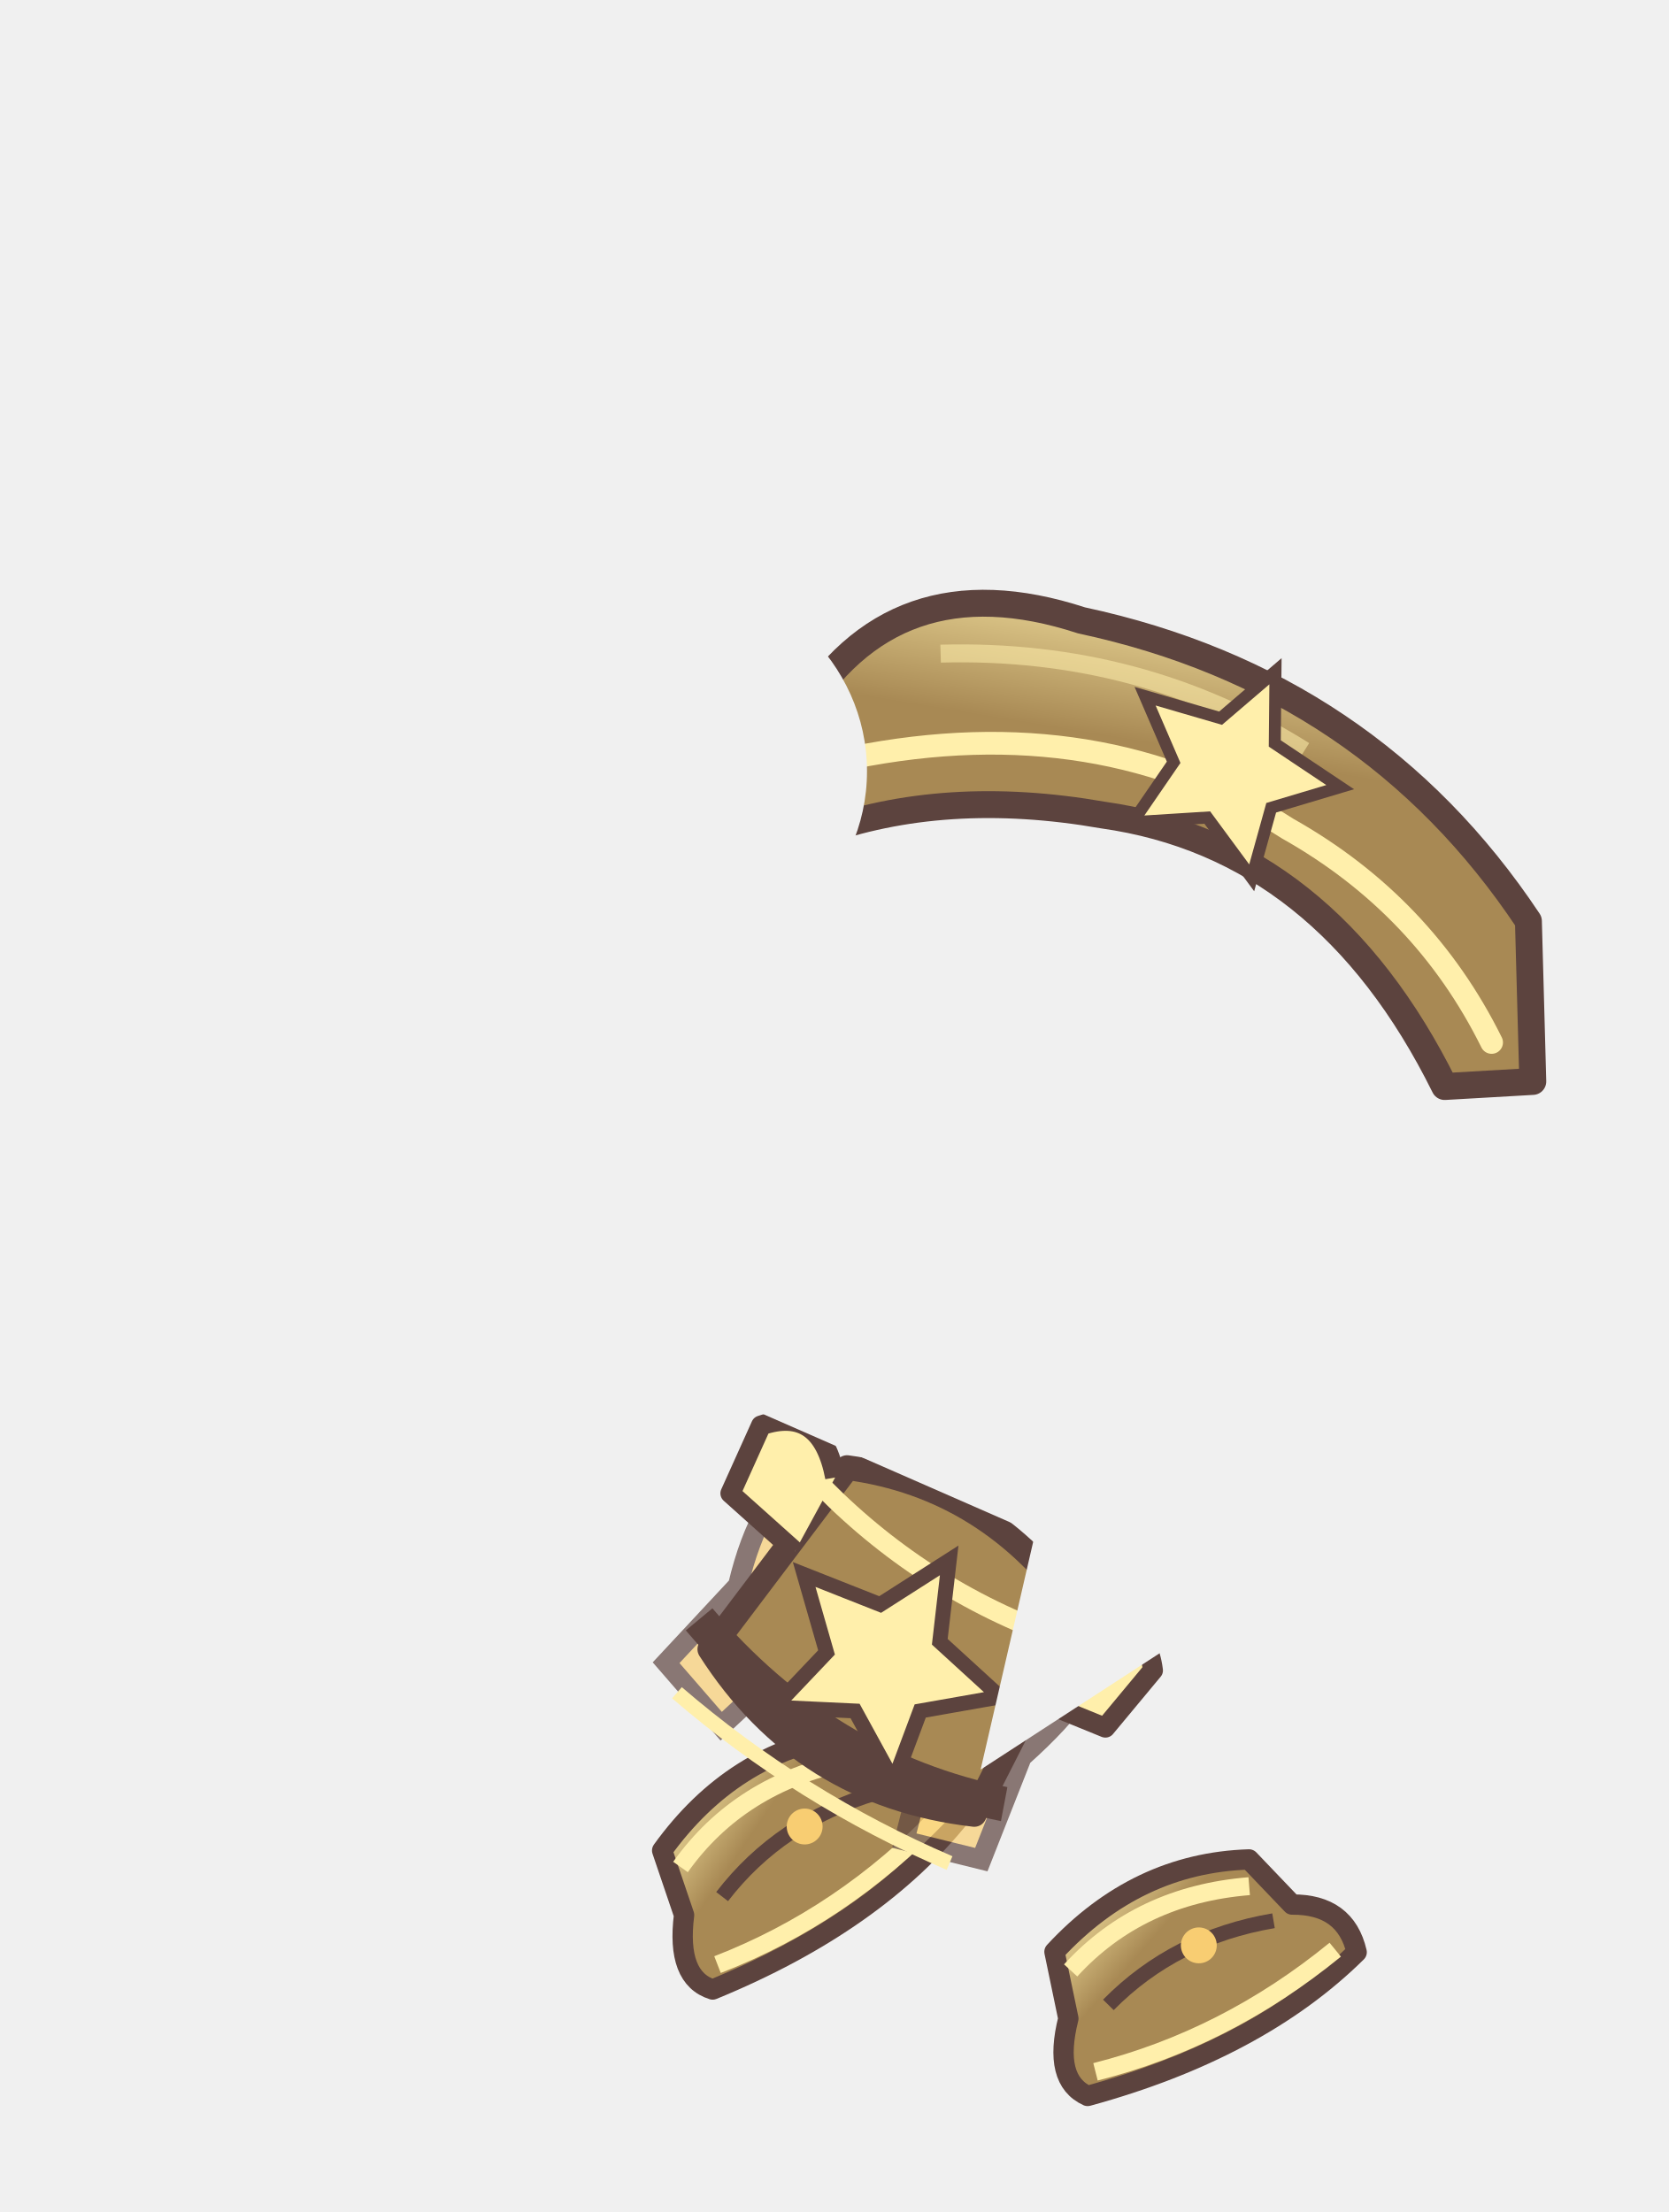
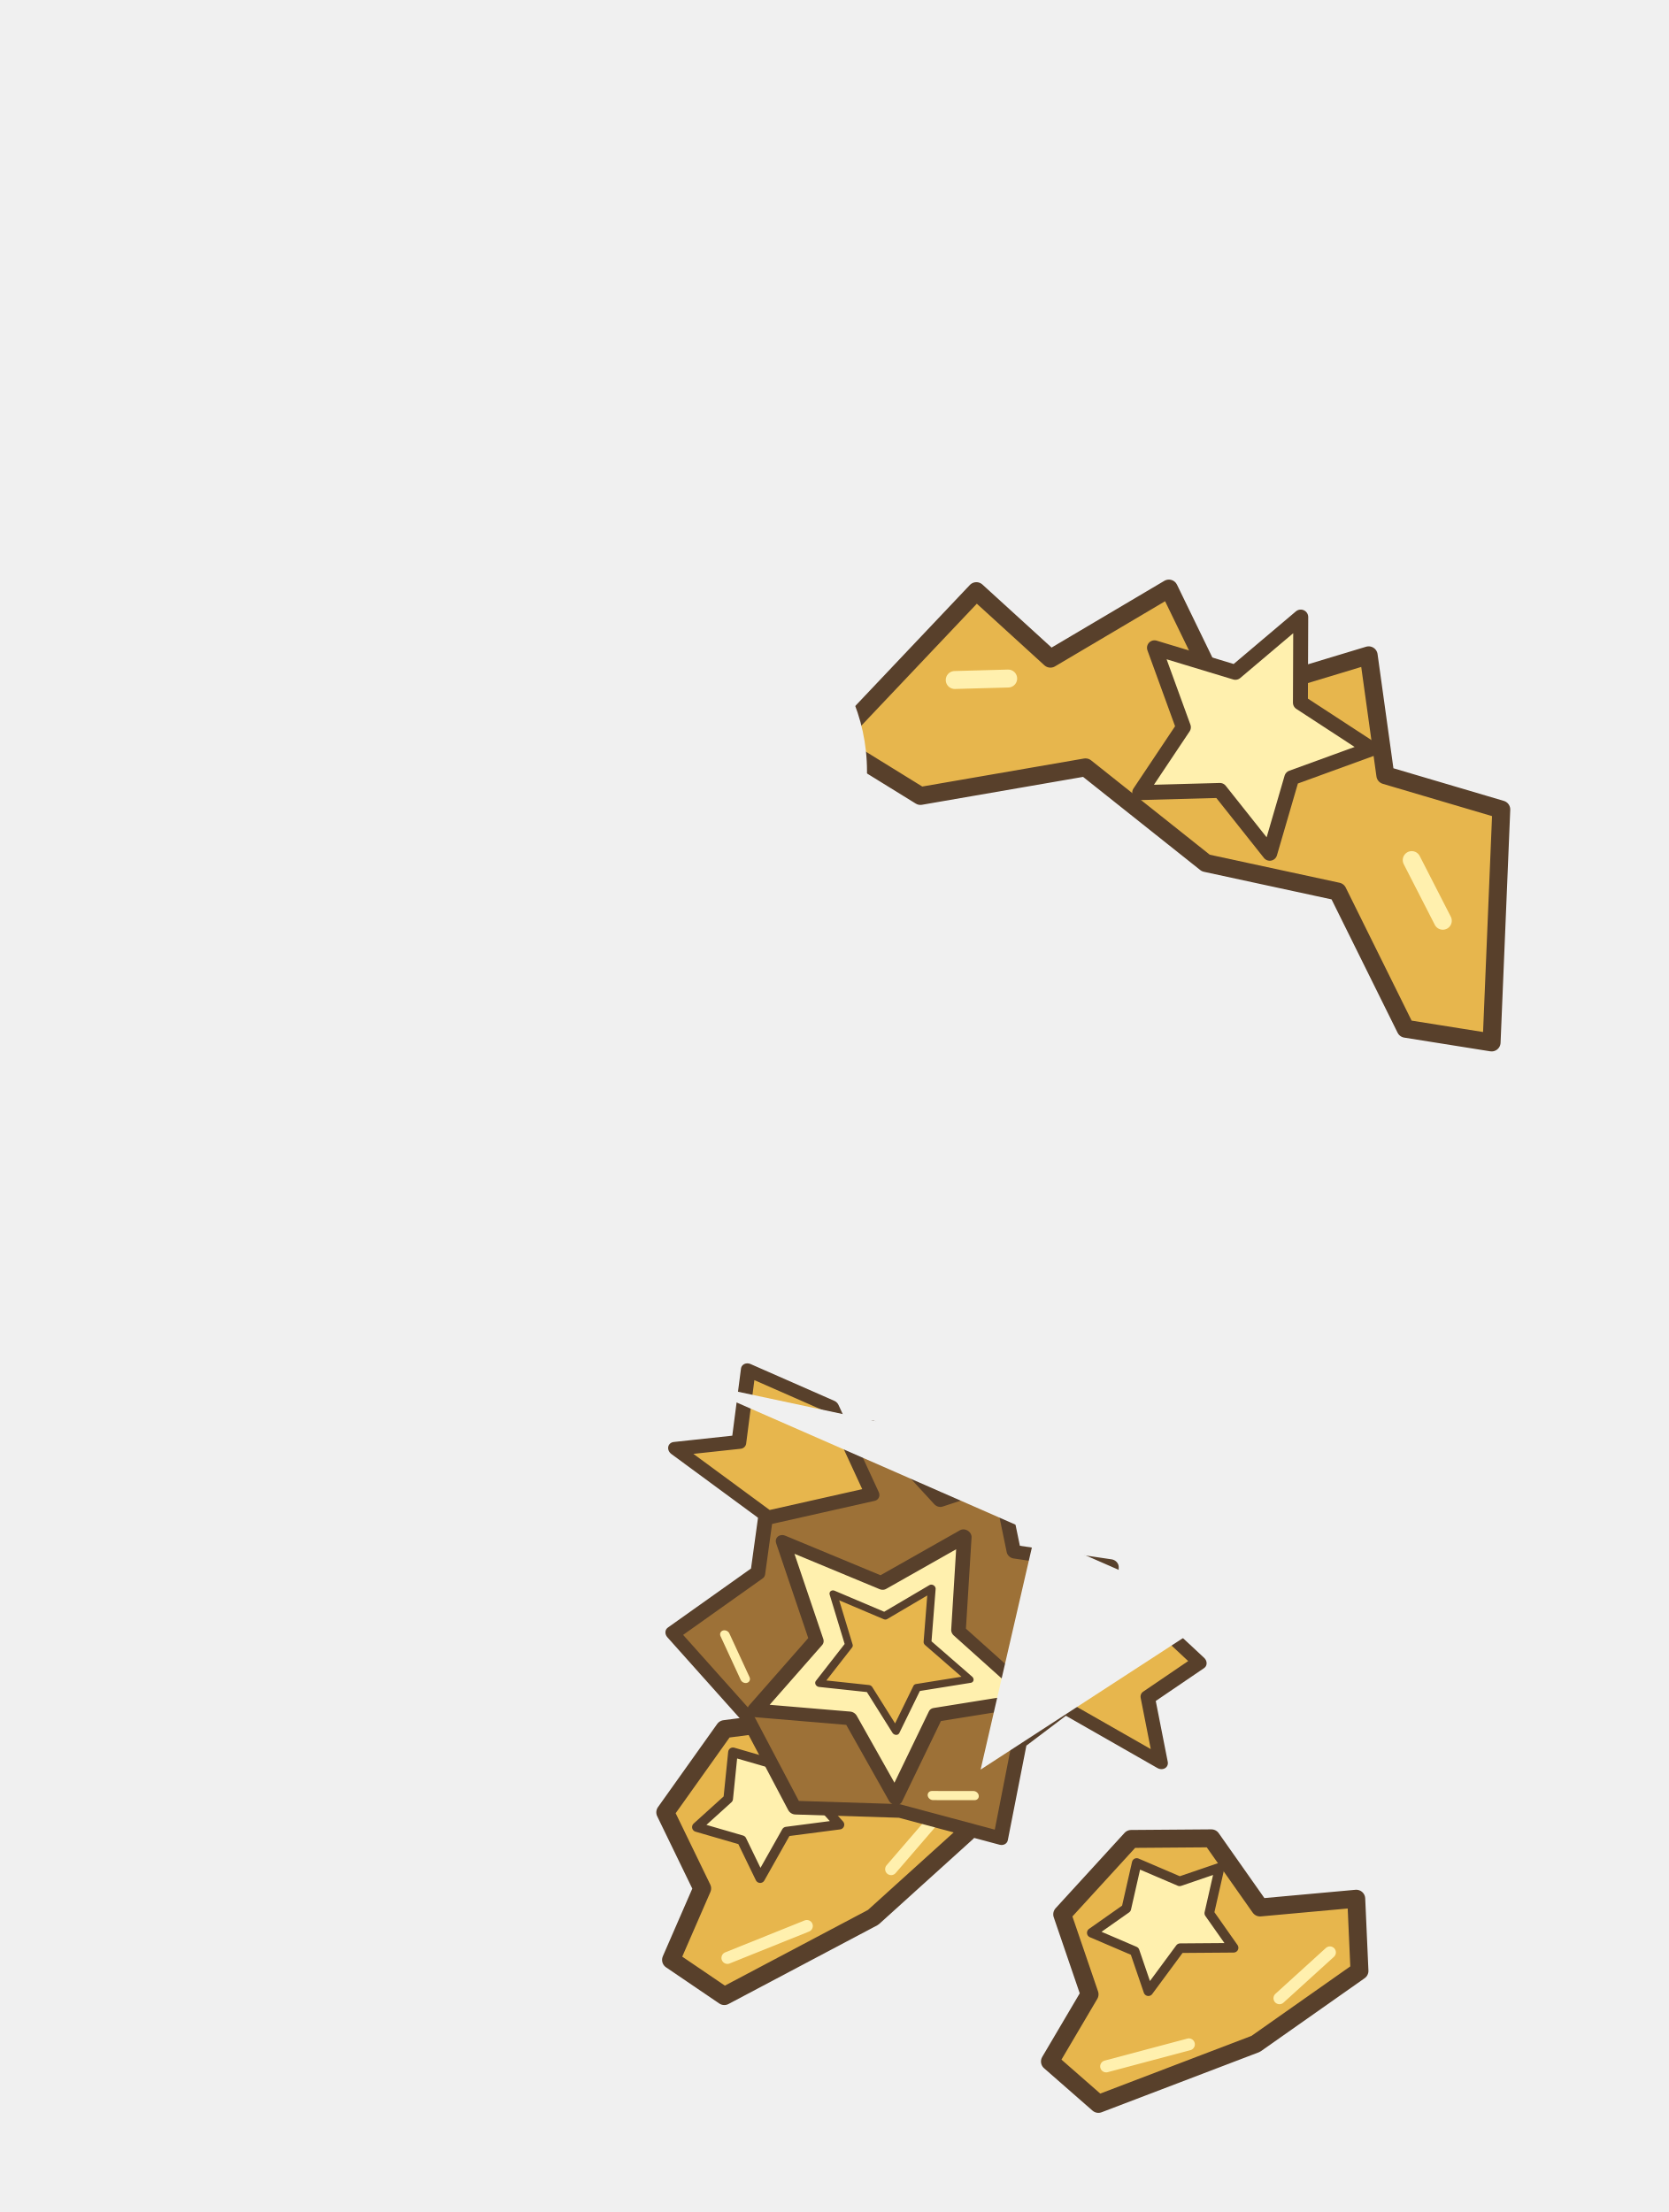
<svg xmlns="http://www.w3.org/2000/svg" width="279" height="370" viewBox="0 0 279 370" data-armor="star" data-phase="hurt" data-frame="4">
  <defs>
-     <linearGradient id="metal" x1="0" y1="0" x2=".7" y2="1">
-       <stop stop-color="#ffefab" />
-       <stop offset=".4" stop-color="#a88954" />
-       <stop offset="1" stop-color="#a88954" />
+     <linearGradient id="metal" x1="0" y1="0" x2=".8" y2="1">
+       <stop stop-color="#fff0ae" />
+       <stop offset=".55" stop-color="#9d7137" />
+       <stop offset="1" stop-color="#fff0ae" />
    </linearGradient>
    <mask id="details" maskUnits="userSpaceOnUse" x="0" y="0" width="279" height="370">
      <rect width="279" height="370" fill="white" />
      <g fill="black">
        <ellipse data-protect="flower" cx="110" cy="129" rx="35" ry="33" />
        <ellipse data-protect="paw" cx="62" cy="171" rx="27" ry="26" />
        <ellipse data-protect="paw" cx="247" cy="258" rx="27" ry="30" />
        <polygon data-protect="scarf" points="115,231 176,244 164,296 204,270" />
      </g>
    </mask>
  </defs>
  <g mask="url(#details)">
    <g transform="translate(136 313) rotate(-34)">
      <g data-part="boot">
-         <path d="M-19 -17Q0 -24 17 -16L20 -6Q28 -2 26 6Q4 13 -25 7Q-29 2 -22 -6Z" fill="url(#metal)" stroke="#5c433e" stroke-width="3.4" stroke-linejoin="round" />
-         <path d="M-18 -13Q-2 -19 15 -12M-22 4Q0 9 23 4" fill="none" stroke="#ffefab" stroke-width="3" />
-         <path d="M-15 -5Q0 -10 16 -5" fill="none" stroke="#5c433e" stroke-width="2.5" />
-         <circle cx="3" cy="-7" r="3" fill="#f8cd72" />
+         <path d="M-15 -22L1 -28L13 -22L15 -8L30 -2L25 9L4 12L-24 9L-28 -1L-17 -8Z" fill="#e7b64d" stroke="#58402b" stroke-width="3" stroke-linejoin="round" stroke-linecap="round" />
+         <path d="M-5 -18L0 -24L5 -18L12 -17L7 -11L8 -4L0 -8L-8 -4L-7 -11L-12 -17Z" fill="#fff0ae" stroke="#58402b" stroke-width="1.6" stroke-linejoin="round" stroke-linecap="round" />
+         <path d="M-20 4L-6 7M11 7L22 4" fill="none" stroke="#fff0ae" stroke-width="2" stroke-linejoin="round" stroke-linecap="round" />
      </g>
    </g>
    <g transform="translate(201 333) rotate(-27)">
      <g data-part="boot">
-         <path d="M-19 -17Q0 -24 17 -16L20 -6Q28 -2 26 6Q4 13 -25 7Q-29 2 -22 -6Z" fill="url(#metal)" stroke="#5c433e" stroke-width="3.4" stroke-linejoin="round" />
-         <path d="M-18 -13Q-2 -19 15 -12M-22 4Q0 9 23 4" fill="none" stroke="#ffefab" stroke-width="3" />
-         <path d="M-15 -5Q0 -10 16 -5" fill="none" stroke="#5c433e" stroke-width="2.5" />
-         <circle cx="3" cy="-7" r="3" fill="#f8cd72" />
+         <path d="M-15 -22L1 -28L13 -22L15 -8L30 -2L25 9L4 12L-24 9L-28 -1L-17 -8Z" fill="#e7b64d" stroke="#58402b" stroke-width="3" stroke-linejoin="round" stroke-linecap="round" />
+         <path d="M-5 -18L0 -24L5 -18L12 -17L7 -11L8 -4L0 -8L-8 -4L-7 -11L-12 -17Z" fill="#fff0ae" stroke="#58402b" stroke-width="1.6" stroke-linejoin="round" stroke-linecap="round" />
+         <path d="M-20 4L-6 7M11 7L22 4" fill="none" stroke="#fff0ae" stroke-width="2" stroke-linejoin="round" stroke-linecap="round" />
      </g>
    </g>
    <g transform="translate(150 275) rotate(32)">
-       <g data-part="chestplate" transform="translate(-42 -33) scale(0.84 0.825)">
-         <path d="M16 18Q11 29 17 47L13 68 29 73 34 54 66 54 72 73 87 68 83 46Q89 25 84 18" fill="#f8cd72" opacity=".7" stroke="#5c433e" stroke-width="4" />
-         <path d="M23 15 Q49 3 77 15 L81 61 Q50 76 19 61Z" fill="#a88954" stroke="#5c433e" stroke-width="5" stroke-linejoin="round" />
-         <path d="M22 18Q12 7 4 17L6 32 23 35M78 18Q88 7 96 17L94 32 77 35" fill="#ffefab" stroke="#5c433e" stroke-width="4" stroke-linejoin="round" />
-         <path d="M21 21Q50 28 79 21" fill="none" stroke="#ffefab" stroke-width="4" />
-         <path d="M14 57Q51 69 85 56" fill="none" stroke="#5c433e" stroke-width="7" />
-         <path d="M50 20 57 35 73 38 61 49 64 64 50 56 36 64 39 49 27 38 43 35Z" fill="#ffefab" stroke="#5c433e" stroke-width="3" />
-         <path d="M18 72Q50 77 82 72" fill="none" stroke="#ffefab" stroke-width="3" />
+       <g data-part="chestplate" transform="scale(0.84 0.7333333)">
+         <path d="M-27 -39L-8 -33L0 -44L10 -32L28 -41L39 -20L31 4L38 25L18 32L0 44L-18 32L-39 25L-31 3L-40 -20Z" fill="#9d7137" stroke="#58402b" stroke-width="3" stroke-linejoin="round" stroke-linecap="round" />
+         <path d="M-36 -38L-54 -35L-48 -20L-58 -11L-35 -9L-20 -26Z" fill="#e7b64d" stroke="#58402b" stroke-width="3" stroke-linejoin="round" stroke-linecap="round" />
+         <path d="M35 -37L53 -33L48 -20L57 -9L35 -8L21 -25Z" fill="#e7b64d" stroke="#58402b" stroke-width="3" stroke-linejoin="round" stroke-linecap="round" />
+         <path d="M0 -29L9 -10L29 -6L14 9L16 30L0 20L-17 30L-14 9L-30 -6L-9 -10Z" fill="#fff0ae" stroke="#58402b" stroke-width="3" stroke-linejoin="round" stroke-linecap="round" />
+         <path d="M0 -15L5 -4L16 -2L8 6L9 17L0 12L-9 17L-8 6L-16 -2L-5 -4Z" fill="#e7b64d" stroke="#58402b" stroke-width="1.6" stroke-linejoin="round" stroke-linecap="round" />
+         <path d="M-30 19L-22 25M29 20L22 25" fill="none" stroke="#fff0ae" stroke-width="2" stroke-linejoin="round" stroke-linecap="round" />
      </g>
    </g>
    <g transform="translate(185 173) rotate(25)">
      <g data-part="helmet">
-         <path d="M-69 -26Q-66 -57 -33 -61Q15 -72 56 -47L68 -23L55 -16Q20 -44 -16 -33Q-42 -26 -58 -10Z" fill="url(#metal)" stroke="#5c433e" stroke-width="4.5" stroke-linejoin="round" />
-         <path d="M-58 -24Q-24 -49 13 -44Q39 -42 59 -26" fill="none" stroke="#ffefab" stroke-width="3.8" stroke-linecap="round" />
-         <path d="M-52 -46Q-22 -61 10 -57" fill="none" stroke="#ffefab" stroke-width="3" opacity=".55" />
-         <path d="M0 -67L5 -56L18 -54L9 -46L11 -34L0 -40L-11 -34L-9 -46L-18 -54L-5 -56Z" fill="#ffefab" stroke="#5c433e" stroke-width="2" />
+         <path d="M-62 -25L-51 -58L-35 -53L-22 -72L-6 -59L13 -76L24 -59L44 -62L59 -26L45 -22L25 -38L3 -33L-22 -39L-45 -23Z" fill="#e7b64d" stroke="#58402b" stroke-width="3" stroke-linejoin="round" stroke-linecap="round" />
+         <path d="M0 -77L6 -64L20 -62L10 -52L12 -39L0 -45L-12 -39L-10 -52L-20 -62L-6 -64Z" fill="#fff0ae" stroke="#58402b" stroke-width="2.5" stroke-linejoin="round" stroke-linecap="round" />
+         <path d="M-48 -43L-40 -47M34 -48L43 -41" fill="none" stroke="#fff0ae" stroke-width="3" stroke-linejoin="round" stroke-linecap="round" />
      </g>
    </g>
  </g>
</svg>
